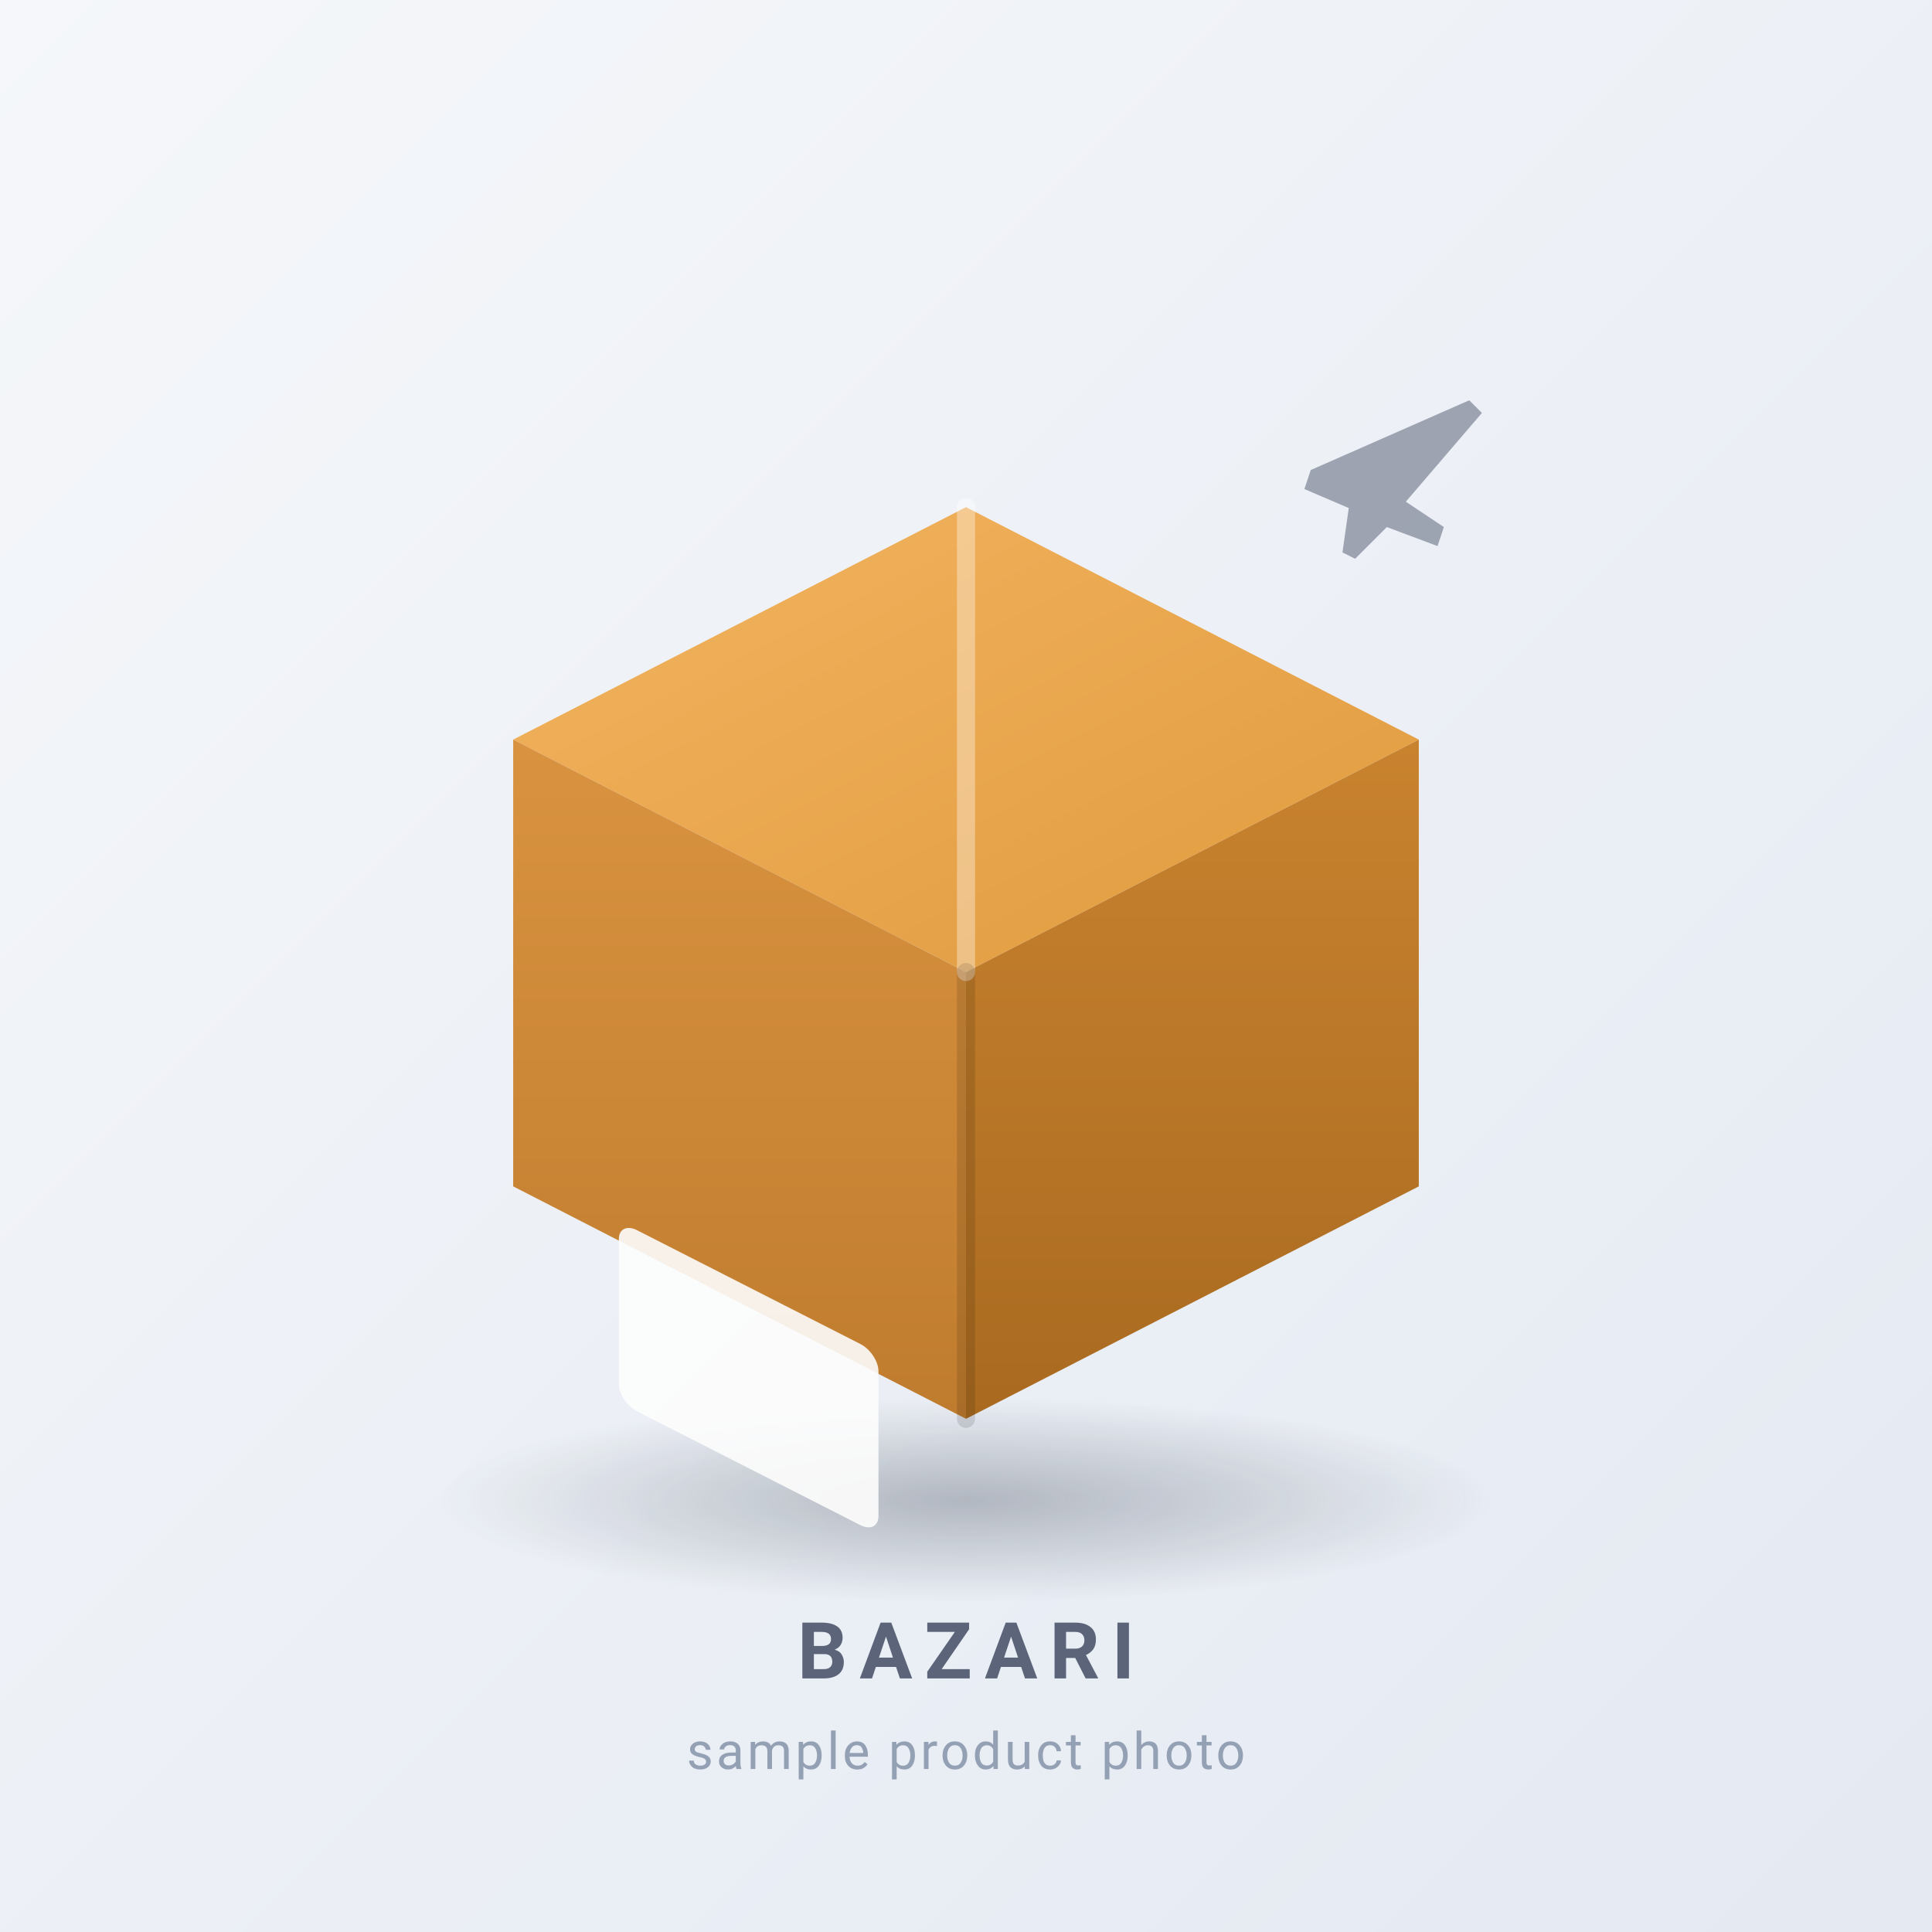
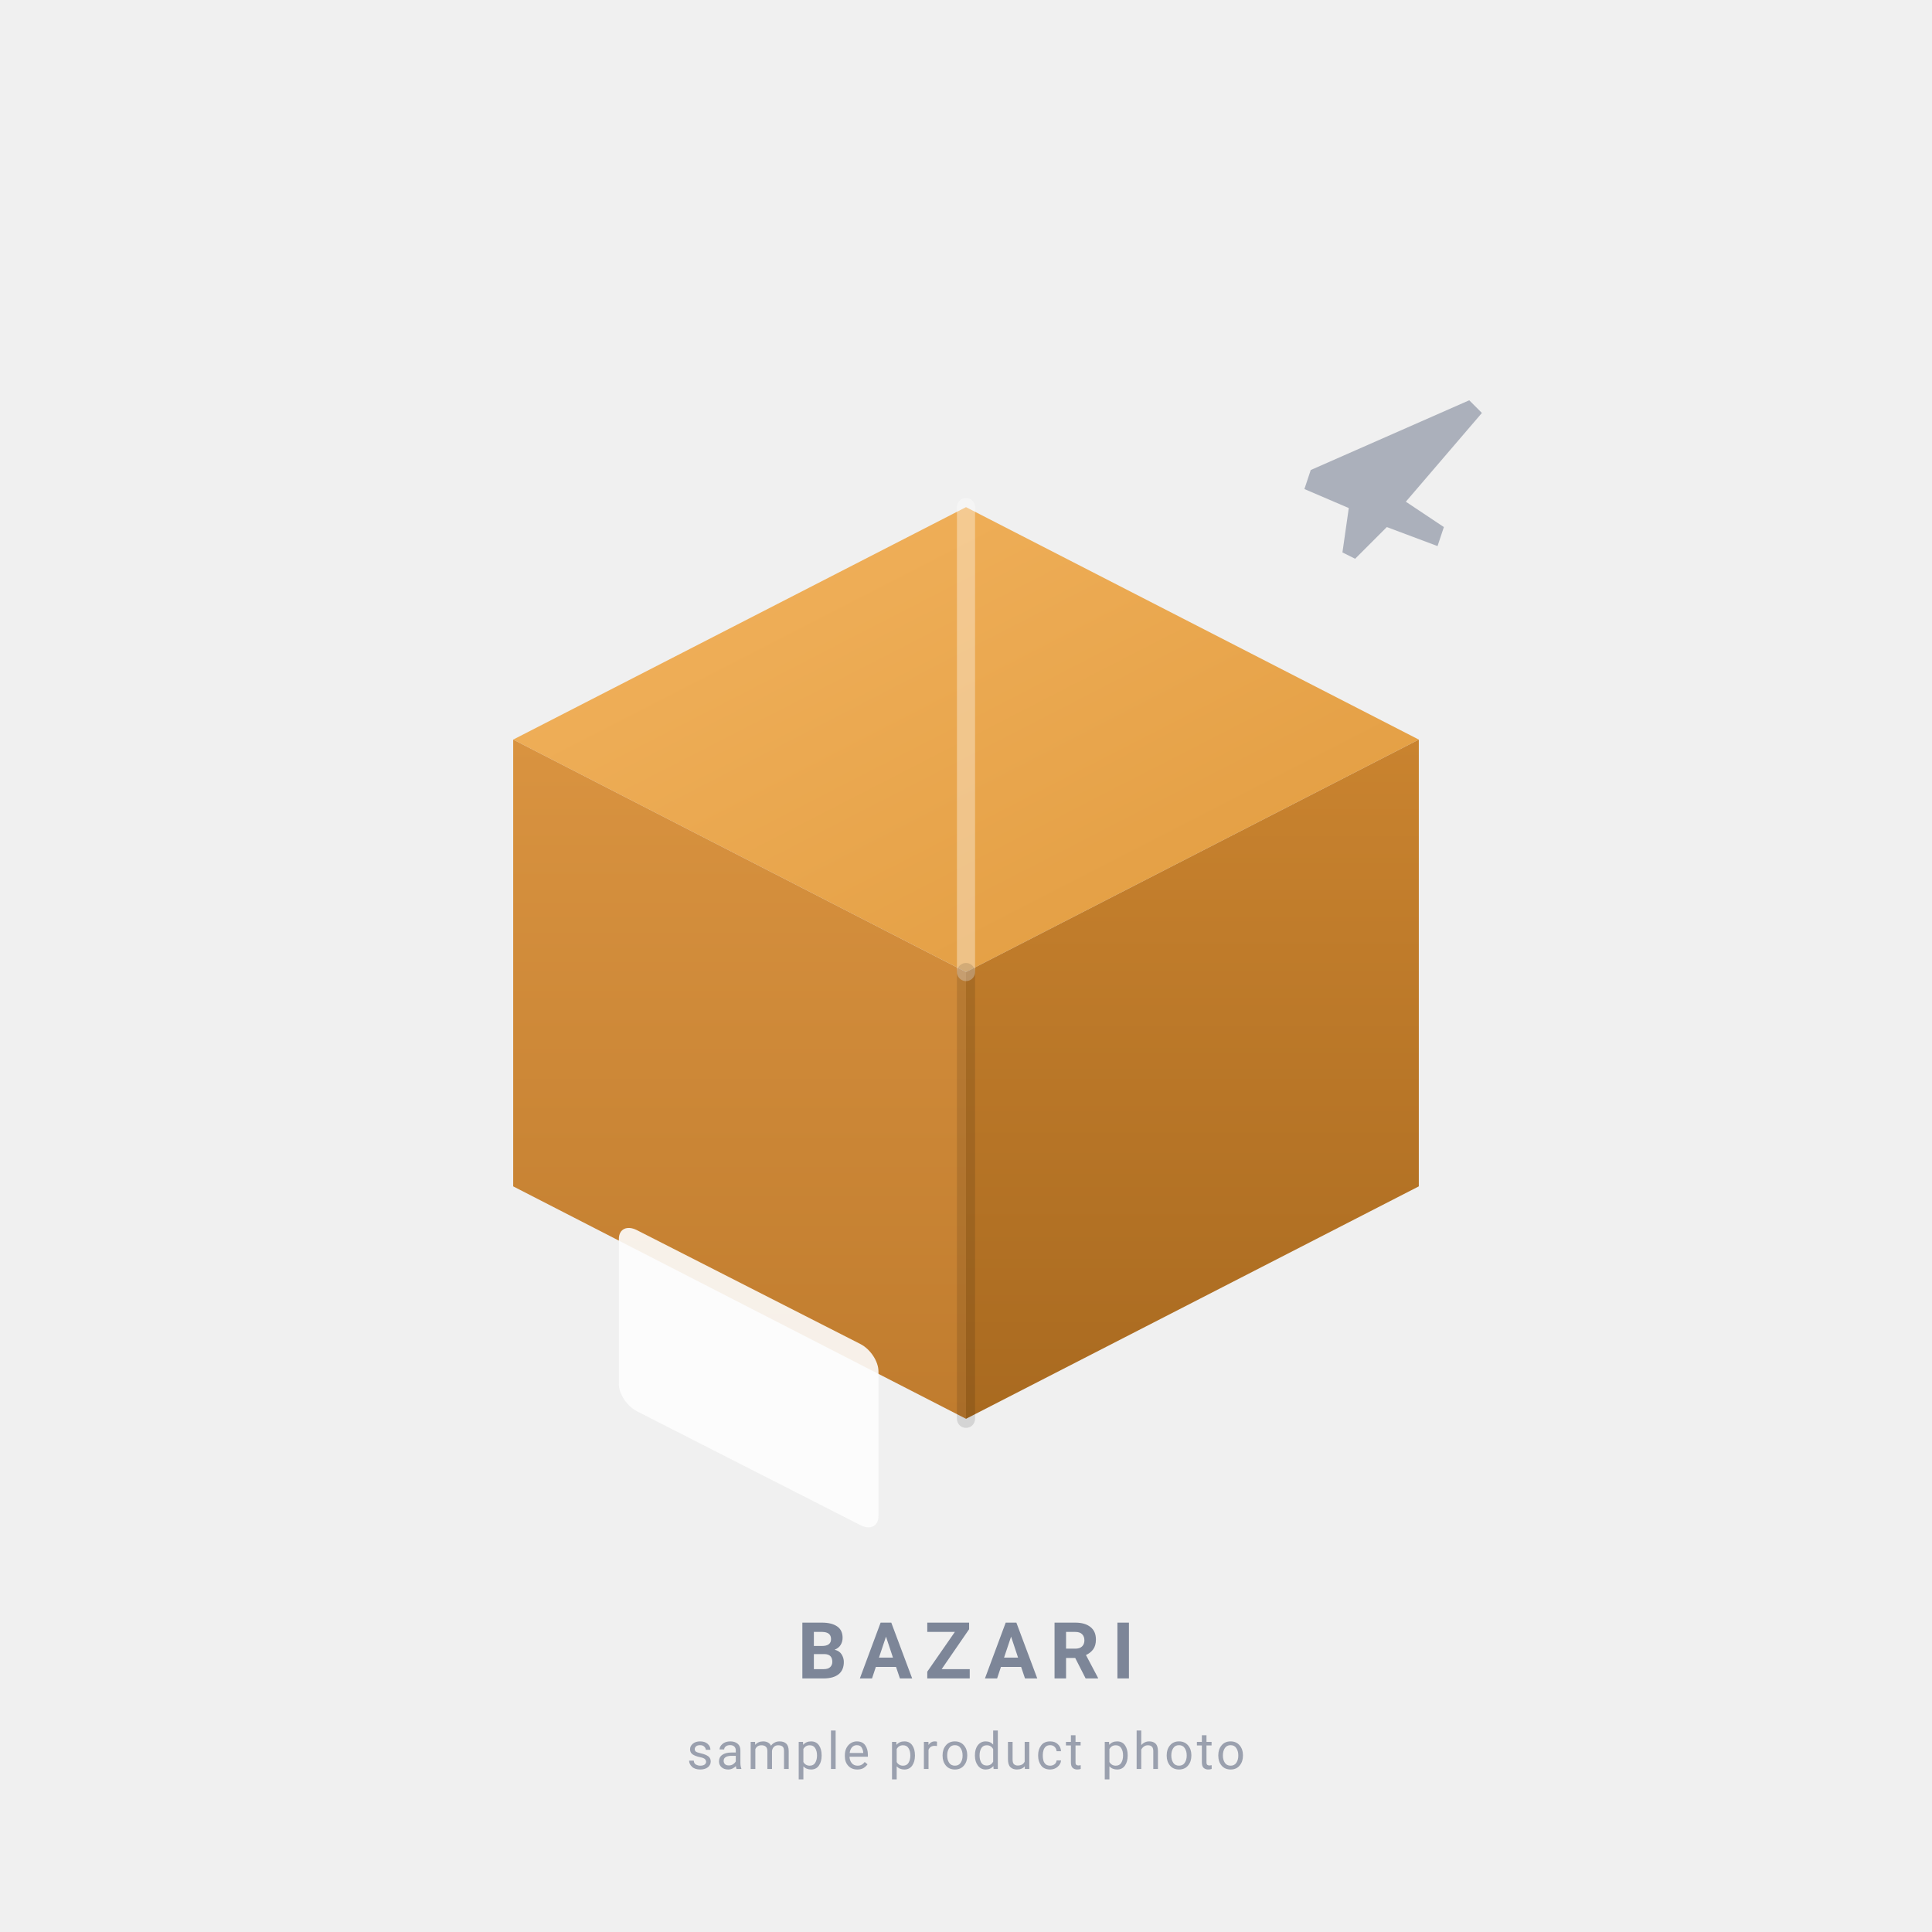
<svg xmlns="http://www.w3.org/2000/svg" viewBox="0 0 640 640" width="640" height="640" role="img" aria-label="Sample product photo">
  <defs>
-     <linearGradient id="bg" x1="0" y1="0" x2="1" y2="1">
-       <stop offset="0%" stop-color="#f5f7fa" />
-       <stop offset="100%" stop-color="#e4e9f2" />
-     </linearGradient>
    <linearGradient id="boxTop" x1="0" y1="0" x2="1" y2="1">
      <stop offset="0%" stop-color="#f3b45f" />
      <stop offset="100%" stop-color="#e09a3e" />
    </linearGradient>
    <linearGradient id="boxLeft" x1="0" y1="0" x2="0" y2="1">
      <stop offset="0%" stop-color="#d99340" />
      <stop offset="100%" stop-color="#c07c2e" />
    </linearGradient>
    <linearGradient id="boxRight" x1="0" y1="0" x2="0" y2="1">
      <stop offset="0%" stop-color="#c9832f" />
      <stop offset="100%" stop-color="#a96a20" />
    </linearGradient>
-     <radialGradient id="shadow" cx="0.5" cy="0.5" r="0.5">
-       <stop offset="0%" stop-color="#1f2937" stop-opacity="0.28" />
-       <stop offset="100%" stop-color="#1f2937" stop-opacity="0" />
-     </radialGradient>
  </defs>
-   <rect width="640" height="640" fill="url(#bg)" />
-   <ellipse cx="320" cy="497" rx="176" ry="34" fill="url(#shadow)" />
  <g>
    <path d="M320 168 L470 245 L320 322 L170 245 Z" fill="url(#boxTop)" />
    <path d="M170 245 L320 322 L320 470 L170 393 Z" fill="url(#boxLeft)" />
    <path d="M470 245 L470 393 L320 470 L320 322 Z" fill="url(#boxRight)" />
    <path d="M320 168 L320 322" stroke="#ffffff" stroke-opacity="0.35" stroke-width="6" stroke-linecap="round" />
    <path d="M320 322 L320 470" stroke="#000000" stroke-opacity="0.12" stroke-width="6" stroke-linecap="round" />
    <rect x="205" y="300" width="86" height="60" rx="6" fill="#fdfdfd" fill-opacity="0.9" transform="skewY(27)" />
  </g>
-   <g fill="#5b6478" fill-opacity="0.55" transform="translate(430 120) scale(1.05)">
+   <g fill="#7d8698" fill-opacity="0.6" transform="translate(430 120) scale(1.05)">
    <path d="M4 34 L54 12 L58 16 L34 44 L46 52 L44 58 L28 52 L18 62 L14 60 L16 46 L2 40 Z" />
  </g>
-   <text x="320" y="556" text-anchor="middle" font-family="system-ui, -apple-system, 'Segoe UI', Roboto, sans-serif" font-size="26" font-weight="600" fill="#5b6478" letter-spacing="4">BAZARI</text>
-   <text x="320" y="586" text-anchor="middle" font-family="system-ui, -apple-system, 'Segoe UI', Roboto, sans-serif" font-size="17" fill="#94a0b4" letter-spacing="1">sample product photo</text>
+   <text x="320" y="556" text-anchor="middle" font-family="system-ui, -apple-system, 'Segoe UI', Roboto, sans-serif" font-size="26" font-weight="600" fill="#7d8698" letter-spacing="4">BAZARI</text>
+   <text x="320" y="586" text-anchor="middle" font-family="system-ui, -apple-system, 'Segoe UI', Roboto, sans-serif" font-size="17" fill="#7d8698" fill-opacity="0.75" letter-spacing="1">sample product photo</text>
</svg>
